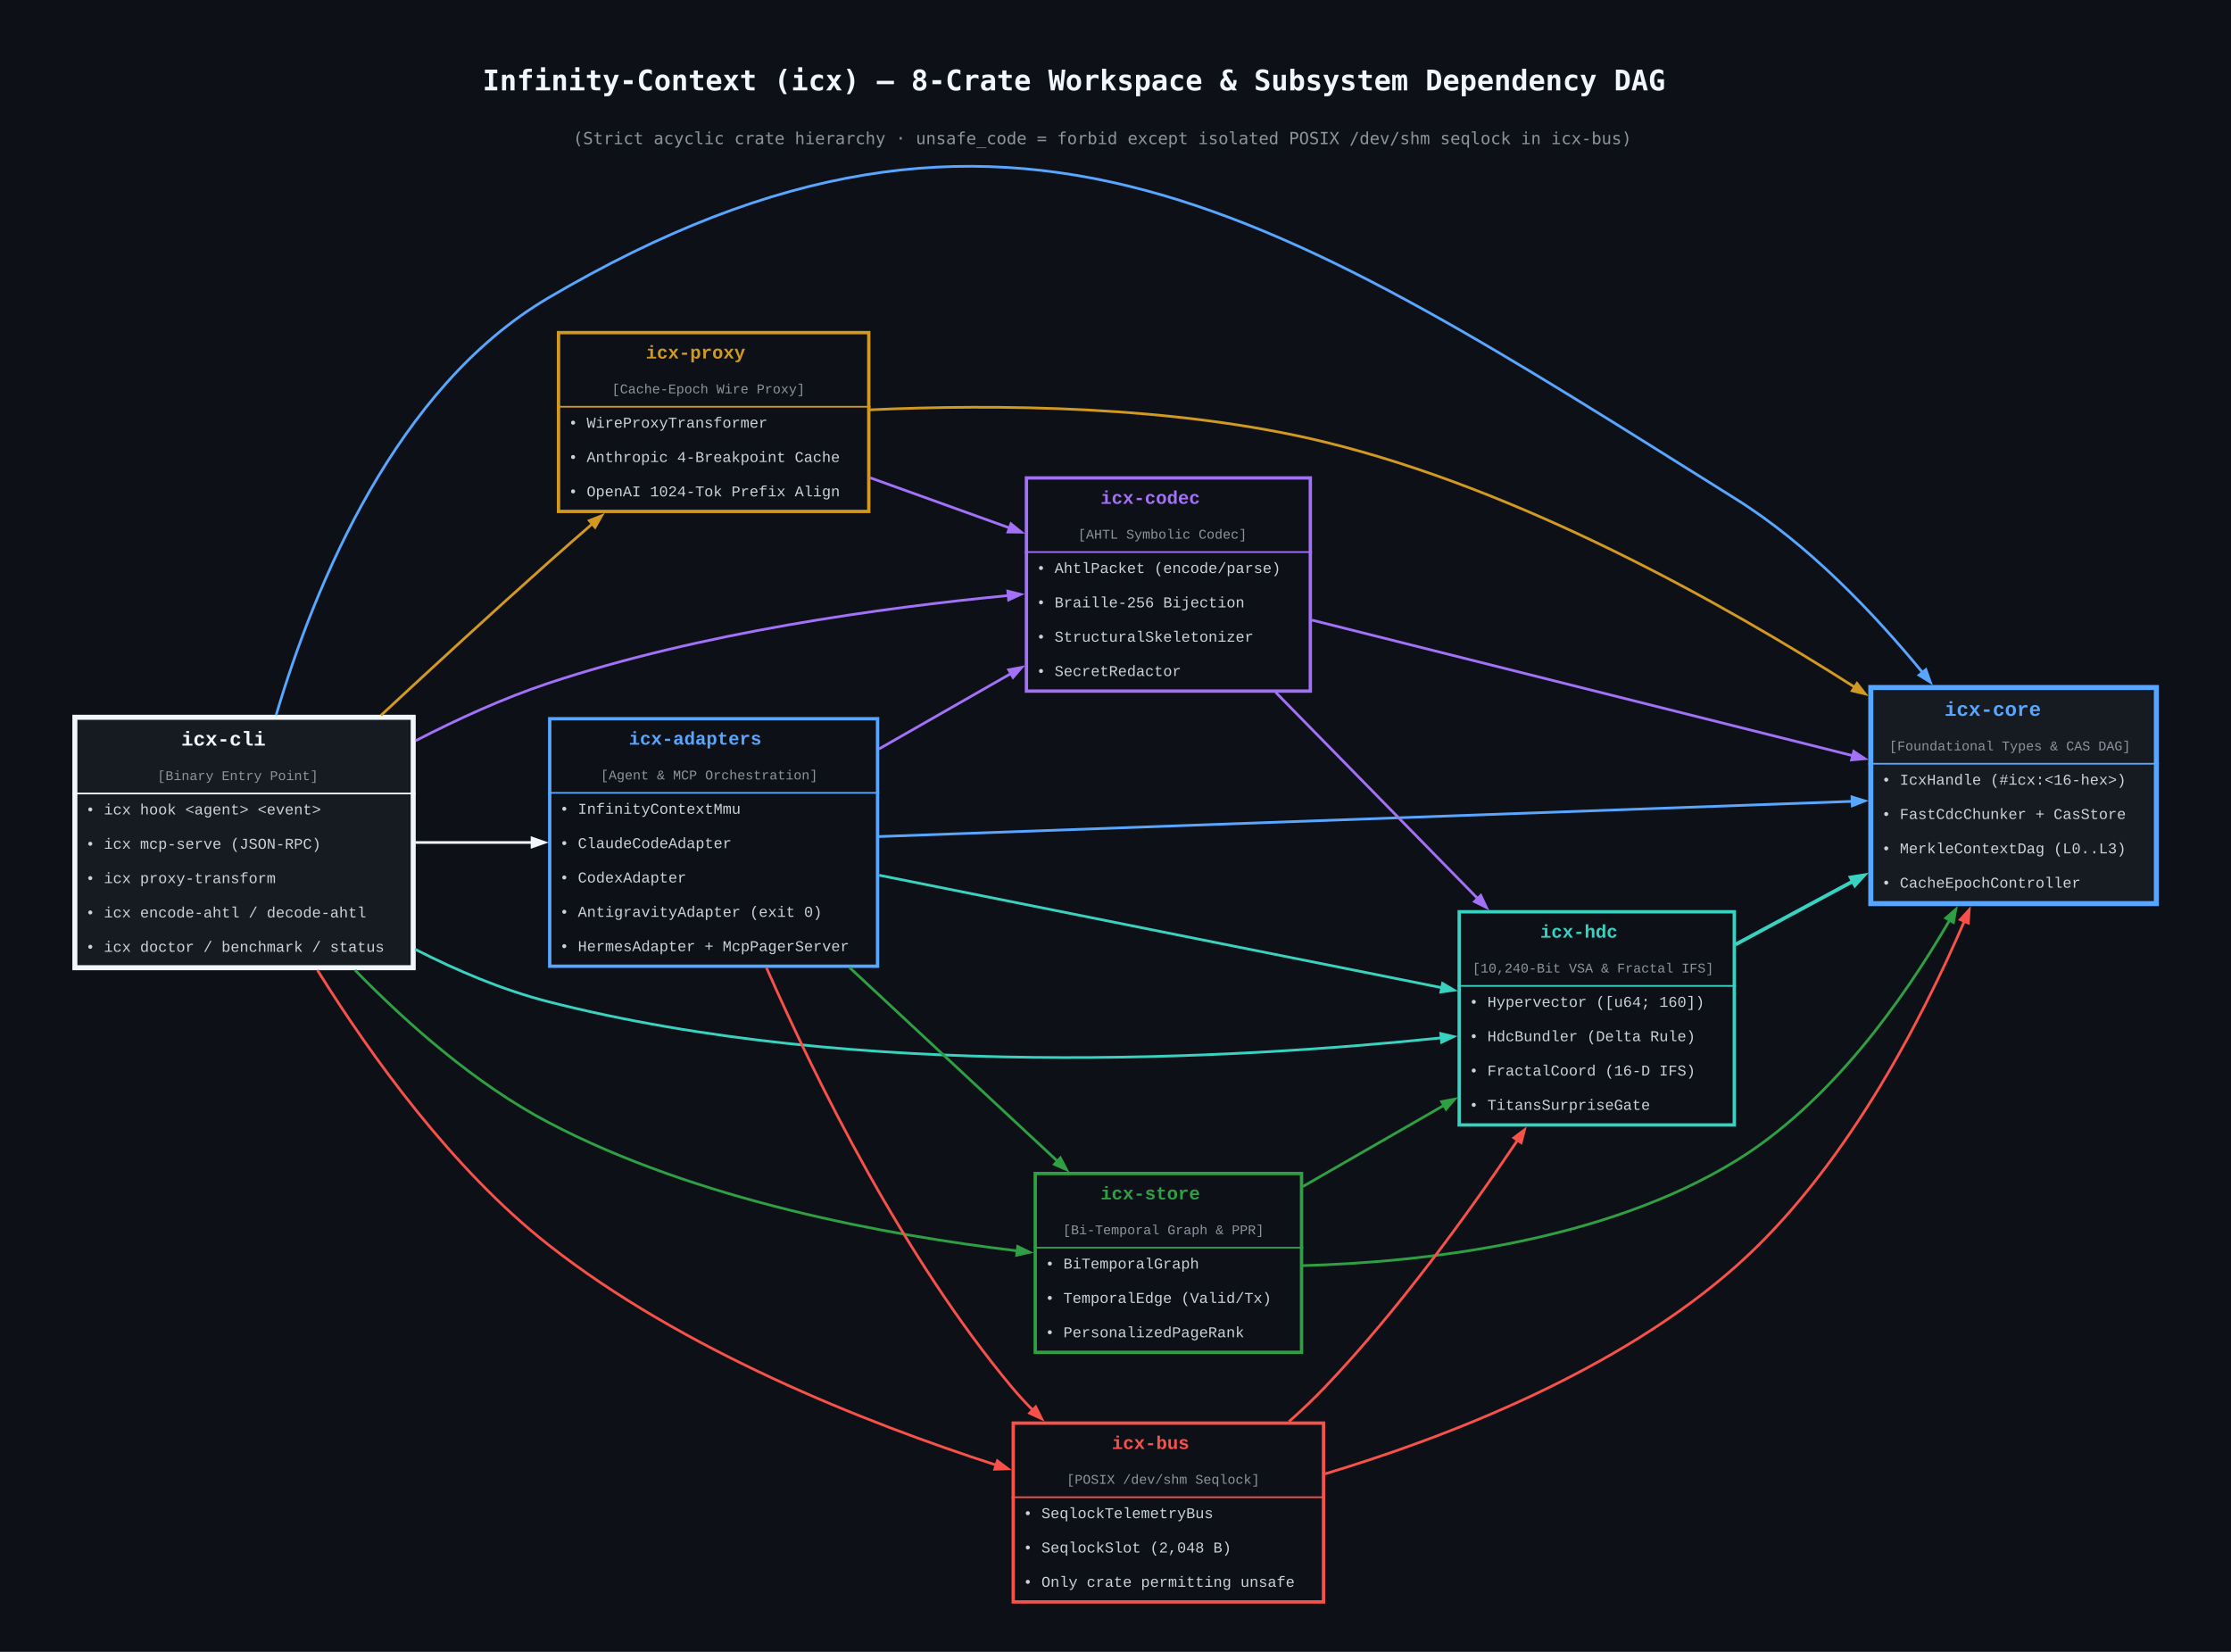
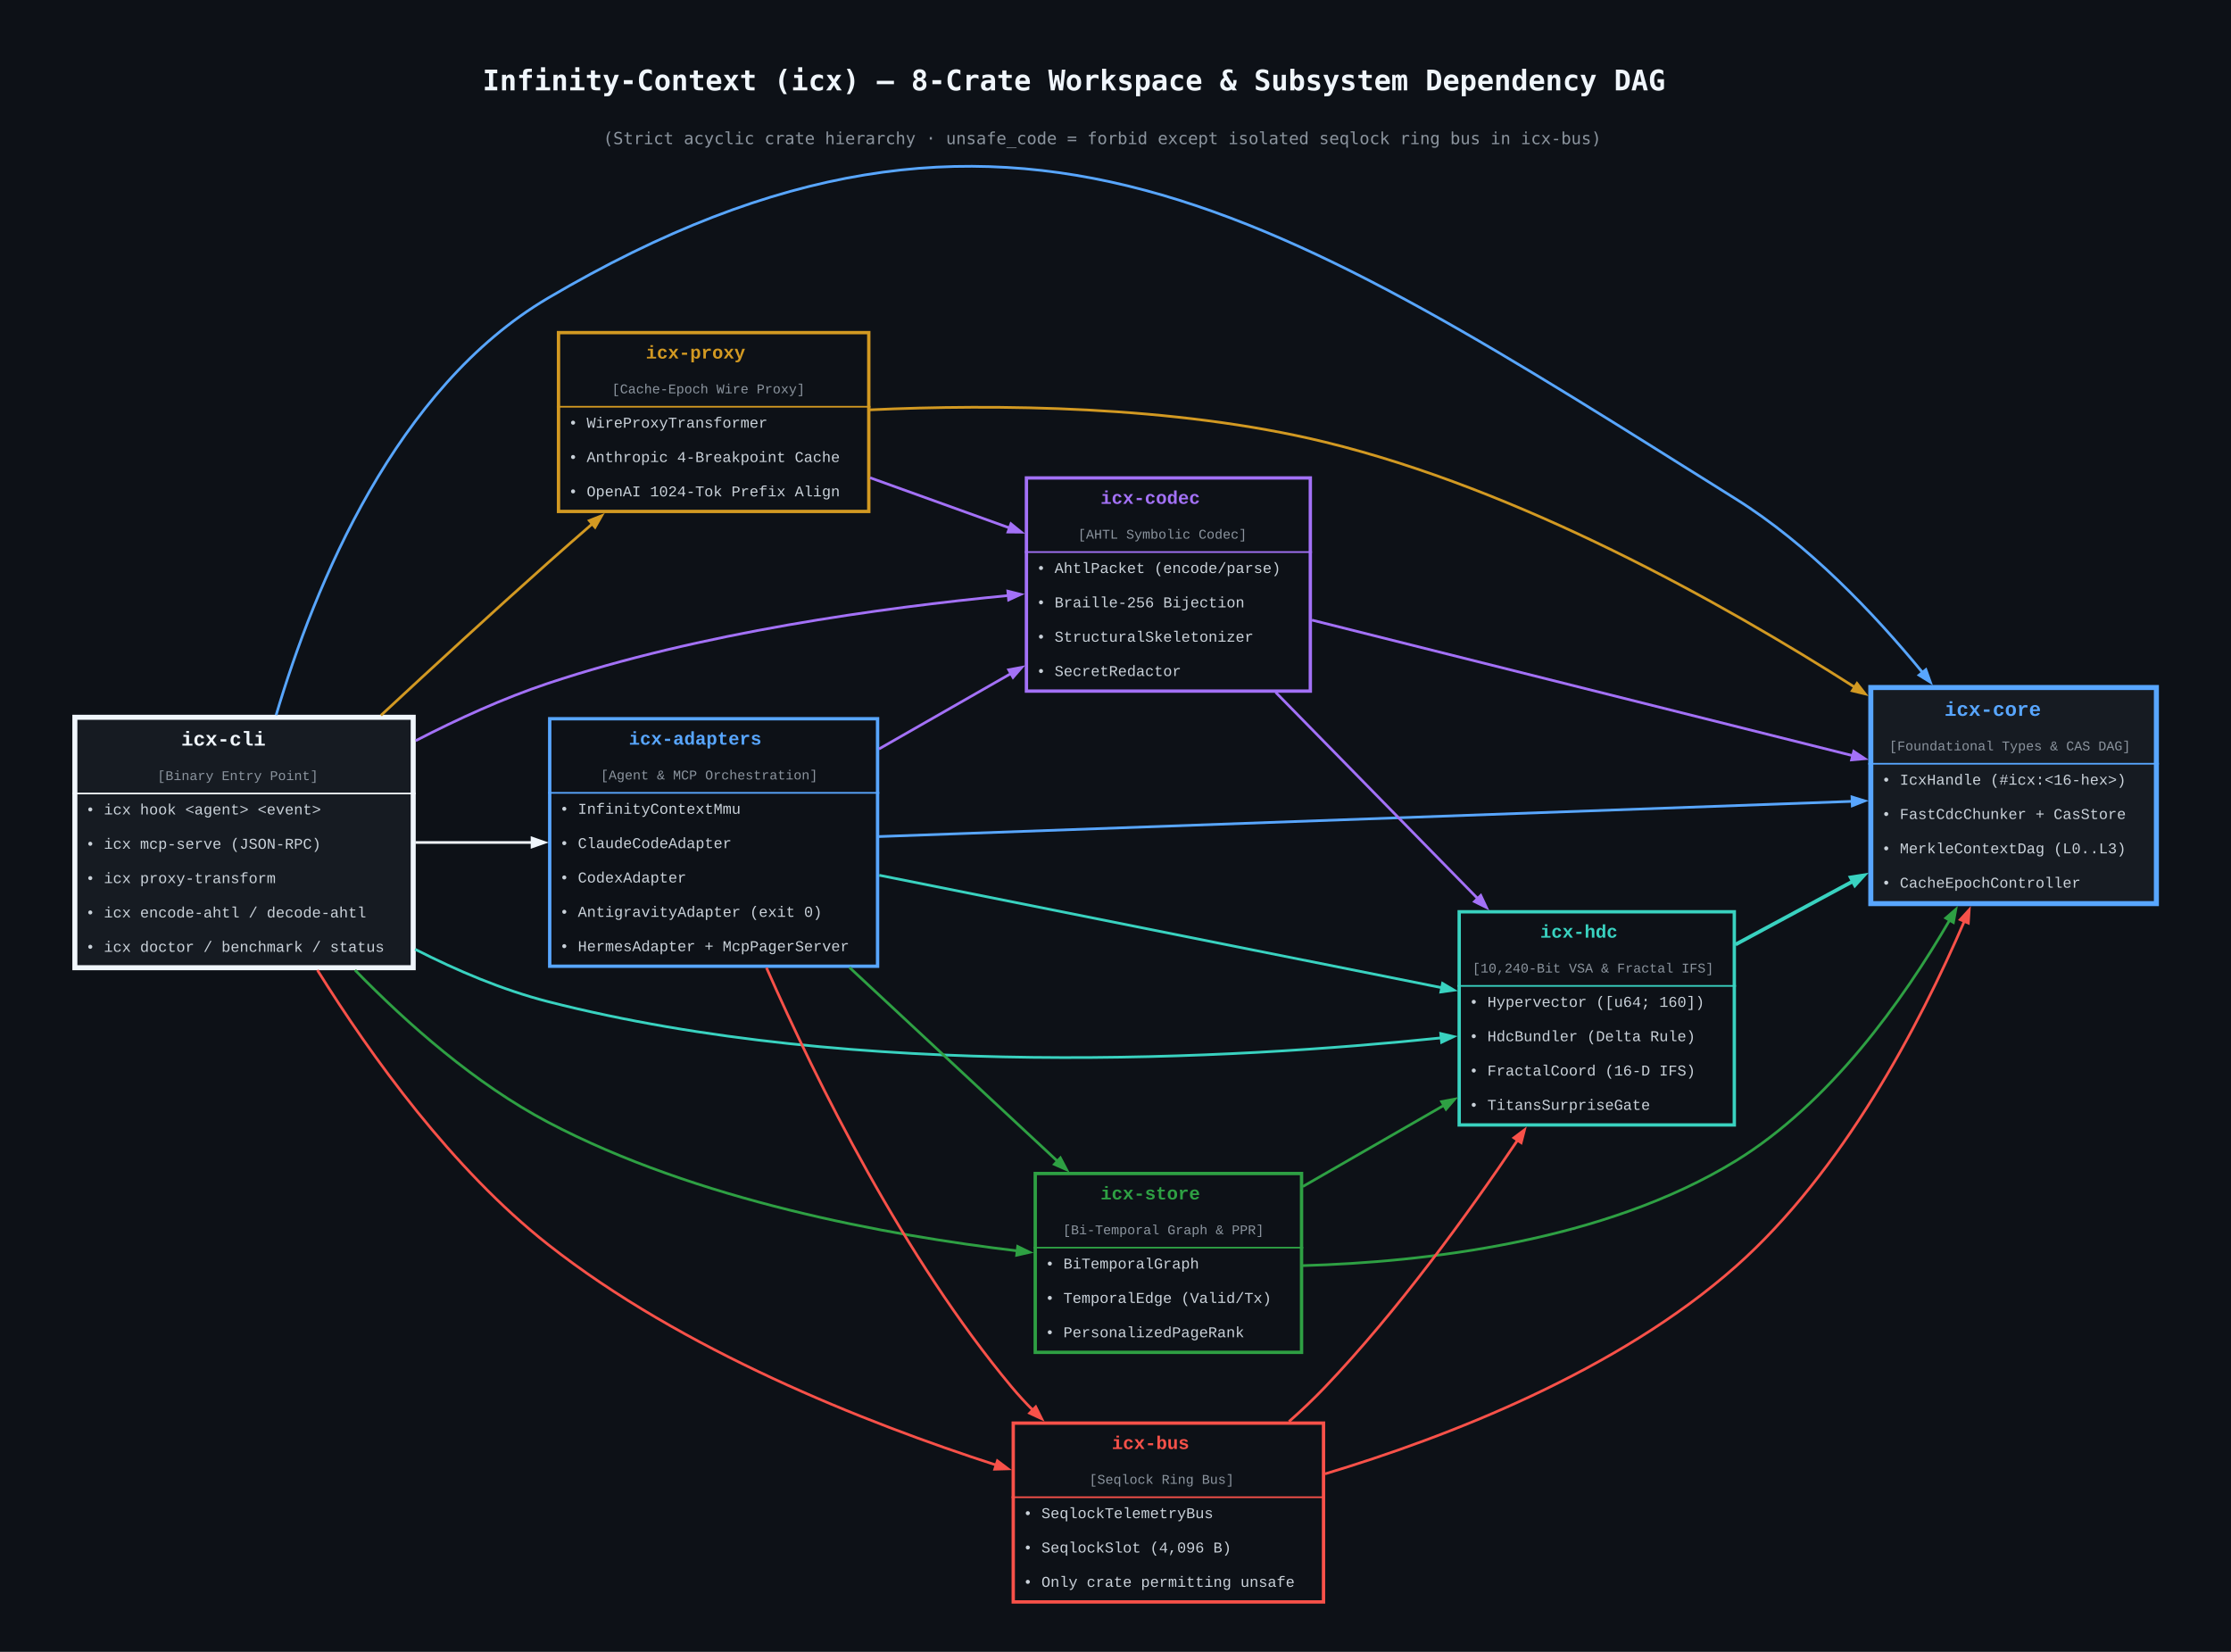
<svg xmlns="http://www.w3.org/2000/svg" width="1332pt" height="986pt" viewBox="0.00 0.00 1332.00 986.00">
  <g id="graph0" class="graph" transform="scale(1 1) rotate(0) translate(43.2 957.32)">
    <polygon fill="#0d1117" stroke="none" points="-43.2,28.8 -43.2,-957.32 1288.95,-957.32 1288.95,28.8 -43.2,28.8" />
    <text xml:space="preserve" text-anchor="start" x="244.88" y="-903.37" font-family="JetBrains Mono,Consolas,monospace" font-weight="bold" font-size="17.00" fill="#f0f6fc">Infinity-Context (icx) — 8-Crate Workspace &amp; Subsystem Dependency DAG</text>
    <text xml:space="preserve" text-anchor="start" x="969.38" y="-903.37" font-family="JetBrains Mono,Consolas,monospace" font-size="17.00" fill="#f0f6fc">   </text>
-     <text xml:space="preserve" text-anchor="start" x="298.88" y="-871.27" font-family="JetBrains Mono,Consolas,monospace" font-size="10.00" fill="#8b949e">(Strict acyclic crate hierarchy · unsafe_code = forbid except isolated POSIX /dev/shm seqlock in icx-bus)   </text>
+     <text xml:space="preserve" text-anchor="start" x="316.88" y="-871.27" font-family="JetBrains Mono,Consolas,monospace" font-size="10.00" fill="#8b949e">(Strict acyclic crate hierarchy · unsafe_code = forbid except isolated seqlock ring bus in icx-bus)   </text>
    <g id="node1" class="node">
      <polygon fill="#161b22" stroke="none" points="0,-378.12 0,-530.62 205,-530.62 205,-378.12 0,-378.12" />
      <polygon fill="#f0f6fc" stroke="#f0f6fc" points="0,-483.62 0,-483.62 205,-483.62 205,-483.62 0,-483.62" />
      <polygon fill="none" stroke="#f0f6fc" stroke-width="3" points="1.5,-379.62 1.5,-529.12 203.5,-529.12 203.5,-379.62 1.5,-379.62" />
      <text xml:space="preserve" text-anchor="start" x="65" y="-512.23" font-family="JetBrains Mono,Consolas,Courier New,monospace" font-weight="bold" font-size="12.00" fill="#f0f6fc">icx-cli</text>
      <text xml:space="preserve" text-anchor="start" x="117.5" y="-512.23" font-family="JetBrains Mono,Consolas,Courier New,monospace" font-size="12.00" fill="#f0f6fc">   </text>
      <text xml:space="preserve" text-anchor="start" x="50.75" y="-491.62" font-family="JetBrains Mono,Consolas,Courier New,monospace" font-size="8.00" fill="#8b949e">[Binary Entry Point]   </text>
      <text xml:space="preserve" text-anchor="start" x="8" y="-471.12" font-family="JetBrains Mono,Consolas,Courier New,monospace" font-size="9.00" fill="#c9d1d9">• icx hook &lt;agent&gt; &lt;event&gt;   </text>
      <text xml:space="preserve" text-anchor="start" x="8" y="-450.62" font-family="JetBrains Mono,Consolas,Courier New,monospace" font-size="9.00" fill="#c9d1d9">• icx mcp-serve (JSON-RPC)   </text>
      <text xml:space="preserve" text-anchor="start" x="8" y="-430.12" font-family="JetBrains Mono,Consolas,Courier New,monospace" font-size="9.00" fill="#c9d1d9">• icx proxy-transform   </text>
      <text xml:space="preserve" text-anchor="start" x="8" y="-409.62" font-family="JetBrains Mono,Consolas,Courier New,monospace" font-size="9.00" fill="#c9d1d9">• icx encode-ahtl / decode-ahtl   </text>
      <text xml:space="preserve" text-anchor="start" x="8" y="-389.12" font-family="JetBrains Mono,Consolas,Courier New,monospace" font-size="9.00" fill="#c9d1d9">• icx doctor / benchmark / status   </text>
    </g>
    <g id="node2" class="node">
      <polygon fill="#0d1117" stroke="none" points="284,-379.5 284,-529.25 481.75,-529.25 481.75,-379.5 284,-379.5" />
      <polygon fill="#58a6ff" stroke="#58a6ff" points="284,-484 284,-484 481.75,-484 481.75,-484 284,-484" />
      <polygon fill="none" stroke="#58a6ff" stroke-width="2" points="285,-380.5 285,-528.25 480.75,-528.25 480.75,-380.5 285,-380.5" />
      <text xml:space="preserve" text-anchor="start" x="332.25" y="-512.8" font-family="JetBrains Mono,Consolas,Courier New,monospace" font-weight="bold" font-size="11.00" fill="#58a6ff">icx-adapters</text>
      <text xml:space="preserve" text-anchor="start" x="413.25" y="-512.8" font-family="JetBrains Mono,Consolas,Courier New,monospace" font-size="11.00" fill="#58a6ff">   </text>
      <text xml:space="preserve" text-anchor="start" x="315.38" y="-492" font-family="JetBrains Mono,Consolas,Courier New,monospace" font-size="8.00" fill="#8b949e">[Agent &amp; MCP Orchestration]   </text>
      <text xml:space="preserve" text-anchor="start" x="291" y="-471.5" font-family="JetBrains Mono,Consolas,Courier New,monospace" font-size="9.00" fill="#c9d1d9">• InfinityContextMmu   </text>
      <text xml:space="preserve" text-anchor="start" x="291" y="-451" font-family="JetBrains Mono,Consolas,Courier New,monospace" font-size="9.00" fill="#c9d1d9">• ClaudeCodeAdapter   </text>
      <text xml:space="preserve" text-anchor="start" x="291" y="-430.5" font-family="JetBrains Mono,Consolas,Courier New,monospace" font-size="9.00" fill="#c9d1d9">• CodexAdapter   </text>
      <text xml:space="preserve" text-anchor="start" x="291" y="-410" font-family="JetBrains Mono,Consolas,Courier New,monospace" font-size="9.00" fill="#c9d1d9">• AntigravityAdapter (exit 0)   </text>
      <text xml:space="preserve" text-anchor="start" x="291" y="-389.5" font-family="JetBrains Mono,Consolas,Courier New,monospace" font-size="9.00" fill="#c9d1d9">• HermesAdapter + McpPagerServer   </text>
    </g>
    <g id="edge1" class="edge">
      <path fill="none" stroke="#f0f6fc" stroke-width="1.6" d="M204.79,-454.38C227.5,-454.38 251.68,-454.38 274.63,-454.38" />
      <polygon fill="#f0f6fc" stroke="#f0f6fc" stroke-width="1.6" points="274.46,-457 281.96,-454.38 274.46,-451.75 274.46,-457" />
    </g>
    <g id="node3" class="node">
      <polygon fill="#0d1117" stroke="none" points="289.25,-651 289.25,-759.75 476.5,-759.75 476.5,-651 289.25,-651" />
      <polygon fill="#d29922" stroke="#d29922" points="289.25,-714.5 289.25,-714.5 476.5,-714.5 476.5,-714.5 289.25,-714.5" />
      <polygon fill="none" stroke="#d29922" stroke-width="2" points="290.25,-652 290.25,-758.75 475.5,-758.75 475.5,-652 290.25,-652" />
      <text xml:space="preserve" text-anchor="start" x="342.38" y="-743.3" font-family="JetBrains Mono,Consolas,Courier New,monospace" font-weight="bold" font-size="11.00" fill="#d29922">icx-proxy</text>
      <text xml:space="preserve" text-anchor="start" x="403.12" y="-743.3" font-family="JetBrains Mono,Consolas,Courier New,monospace" font-size="11.00" fill="#d29922">   </text>
      <text xml:space="preserve" text-anchor="start" x="322.12" y="-722.5" font-family="JetBrains Mono,Consolas,Courier New,monospace" font-size="8.00" fill="#8b949e">[Cache-Epoch Wire Proxy]   </text>
      <text xml:space="preserve" text-anchor="start" x="296.25" y="-702" font-family="JetBrains Mono,Consolas,Courier New,monospace" font-size="9.00" fill="#c9d1d9">• WireProxyTransformer   </text>
      <text xml:space="preserve" text-anchor="start" x="296.25" y="-681.5" font-family="JetBrains Mono,Consolas,Courier New,monospace" font-size="9.00" fill="#c9d1d9">• Anthropic 4-Breakpoint Cache   </text>
      <text xml:space="preserve" text-anchor="start" x="296.25" y="-661" font-family="JetBrains Mono,Consolas,Courier New,monospace" font-size="9.00" fill="#c9d1d9">• OpenAI 1024-Tok Prefix Align   </text>
    </g>
    <g id="edge2" class="edge">
      <path fill="none" stroke="#d29922" stroke-width="1.6" d="M184.23,-530.26C215.19,-559.05 251.01,-591.98 284,-621.38 292.49,-628.94 301.46,-636.81 310.39,-644.56" />
      <polygon fill="#d29922" stroke="#d29922" stroke-width="1.6" points="308.65,-646.53 316.04,-649.46 312.09,-642.56 308.65,-646.53" />
    </g>
    <g id="node4" class="node">
      <polygon fill="#0d1117" stroke="none" points="568.62,-543.75 568.62,-673 740.12,-673 740.12,-543.75 568.62,-543.75" />
      <polygon fill="#a371f7" stroke="#a371f7" points="568.62,-627.75 568.62,-627.75 740.12,-627.75 740.12,-627.75 568.62,-627.75" />
      <polygon fill="none" stroke="#a371f7" stroke-width="2" points="569.62,-544.75 569.62,-672 739.12,-672 739.12,-544.75 569.62,-544.75" />
      <text xml:space="preserve" text-anchor="start" x="613.88" y="-656.55" font-family="JetBrains Mono,Consolas,Courier New,monospace" font-weight="bold" font-size="11.00" fill="#a371f7">icx-codec</text>
      <text xml:space="preserve" text-anchor="start" x="674.62" y="-656.55" font-family="JetBrains Mono,Consolas,Courier New,monospace" font-size="11.00" fill="#a371f7">   </text>
      <text xml:space="preserve" text-anchor="start" x="600.38" y="-635.75" font-family="JetBrains Mono,Consolas,Courier New,monospace" font-size="8.00" fill="#8b949e">[AHTL Symbolic Codec]   </text>
      <text xml:space="preserve" text-anchor="start" x="575.62" y="-615.25" font-family="JetBrains Mono,Consolas,Courier New,monospace" font-size="9.00" fill="#c9d1d9">• AhtlPacket (encode/parse)   </text>
      <text xml:space="preserve" text-anchor="start" x="575.62" y="-594.75" font-family="JetBrains Mono,Consolas,Courier New,monospace" font-size="9.00" fill="#c9d1d9">• Braille-256 Bijection   </text>
      <text xml:space="preserve" text-anchor="start" x="575.62" y="-574.25" font-family="JetBrains Mono,Consolas,Courier New,monospace" font-size="9.00" fill="#c9d1d9">• StructuralSkeletonizer   </text>
      <text xml:space="preserve" text-anchor="start" x="575.62" y="-553.75" font-family="JetBrains Mono,Consolas,Courier New,monospace" font-size="9.00" fill="#c9d1d9">• SecretRedactor   </text>
    </g>
    <g id="edge3" class="edge">
      <path fill="none" stroke="#a371f7" stroke-width="1.6" d="M204.98,-515.14C230.11,-528.11 257.46,-540.54 284,-549.38 374.7,-579.58 483.22,-594.55 559.08,-601.83" />
      <polygon fill="#a371f7" stroke="#a371f7" stroke-width="1.6" points="558.51,-604.41 566.22,-602.49 559,-599.18 558.51,-604.41" />
    </g>
    <g id="node5" class="node">
      <polygon fill="#0d1117" stroke="none" points="573.88,-149 573.88,-257.75 734.88,-257.75 734.88,-149 573.88,-149" />
      <polygon fill="#2ea043" stroke="#2ea043" points="573.88,-212.5 573.88,-212.5 734.88,-212.5 734.88,-212.5 573.88,-212.5" />
      <polygon fill="none" stroke="#2ea043" stroke-width="2" points="574.88,-150 574.88,-256.75 733.88,-256.75 733.88,-150 574.88,-150" />
      <text xml:space="preserve" text-anchor="start" x="613.88" y="-241.3" font-family="JetBrains Mono,Consolas,Courier New,monospace" font-weight="bold" font-size="11.00" fill="#2ea043">icx-store</text>
      <text xml:space="preserve" text-anchor="start" x="674.62" y="-241.3" font-family="JetBrains Mono,Consolas,Courier New,monospace" font-size="11.00" fill="#2ea043">   </text>
      <text xml:space="preserve" text-anchor="start" x="591.38" y="-220.5" font-family="JetBrains Mono,Consolas,Courier New,monospace" font-size="8.00" fill="#8b949e">[Bi-Temporal Graph &amp; PPR]   </text>
      <text xml:space="preserve" text-anchor="start" x="580.88" y="-200" font-family="JetBrains Mono,Consolas,Courier New,monospace" font-size="9.00" fill="#c9d1d9">• BiTemporalGraph   </text>
      <text xml:space="preserve" text-anchor="start" x="580.88" y="-179.5" font-family="JetBrains Mono,Consolas,Courier New,monospace" font-size="9.00" fill="#c9d1d9">• TemporalEdge (Valid/Tx)   </text>
      <text xml:space="preserve" text-anchor="start" x="580.88" y="-159" font-family="JetBrains Mono,Consolas,Courier New,monospace" font-size="9.00" fill="#c9d1d9">• PersonalizedPageRank   </text>
    </g>
    <g id="edge5" class="edge">
      <path fill="none" stroke="#2ea043" stroke-width="1.6" d="M168.76,-378.18C200.44,-345.67 240.95,-310.07 284,-287.38 372.57,-240.69 486.43,-219.82 564.17,-210.58" />
      <polygon fill="#2ea043" stroke="#2ea043" stroke-width="1.6" points="564.39,-213.2 571.54,-209.73 563.79,-207.98 564.39,-213.2" />
    </g>
    <g id="node6" class="node">
      <polygon fill="#0d1117" stroke="none" points="560.75,0 560.75,-108.75 748,-108.75 748,0 560.75,0" />
      <polygon fill="#f85149" stroke="#f85149" points="560.75,-63.5 560.75,-63.5 748,-63.5 748,-63.5 560.75,-63.5" />
      <polygon fill="none" stroke="#f85149" stroke-width="2" points="561.75,-1 561.75,-107.75 747,-107.75 747,-1 561.75,-1" />
      <text xml:space="preserve" text-anchor="start" x="620.62" y="-92.3" font-family="JetBrains Mono,Consolas,Courier New,monospace" font-weight="bold" font-size="11.00" fill="#f85149">icx-bus</text>
      <text xml:space="preserve" text-anchor="start" x="667.88" y="-92.3" font-family="JetBrains Mono,Consolas,Courier New,monospace" font-size="11.00" fill="#f85149">   </text>
-       <text xml:space="preserve" text-anchor="start" x="593.62" y="-71.5" font-family="JetBrains Mono,Consolas,Courier New,monospace" font-size="8.00" fill="#8b949e">[POSIX /dev/shm Seqlock]   </text>
+       <text xml:space="preserve" text-anchor="start" x="607.12" y="-71.5" font-family="JetBrains Mono,Consolas,Courier New,monospace" font-size="8.00" fill="#8b949e">[Seqlock Ring Bus]   </text>
      <text xml:space="preserve" text-anchor="start" x="567.75" y="-51" font-family="JetBrains Mono,Consolas,Courier New,monospace" font-size="9.00" fill="#c9d1d9">• SeqlockTelemetryBus   </text>
-       <text xml:space="preserve" text-anchor="start" x="567.75" y="-30.5" font-family="JetBrains Mono,Consolas,Courier New,monospace" font-size="9.00" fill="#c9d1d9">• SeqlockSlot (2,048 B)   </text>
+       <text xml:space="preserve" text-anchor="start" x="567.75" y="-30.5" font-family="JetBrains Mono,Consolas,Courier New,monospace" font-size="9.00" fill="#c9d1d9">• SeqlockSlot (4,096 B)   </text>
      <text xml:space="preserve" text-anchor="start" x="567.75" y="-10" font-family="JetBrains Mono,Consolas,Courier New,monospace" font-size="9.00" fill="#c9d1d9">• Only crate permitting unsafe   </text>
    </g>
    <g id="edge4" class="edge">
      <path fill="none" stroke="#f85149" stroke-width="1.6" d="M146.3,-378.19C178.58,-326.37 226.98,-259.31 284,-214.38 364.04,-151.3 472.75,-108.17 551.49,-82.73" />
      <polygon fill="#f85149" stroke="#f85149" stroke-width="1.6" points="552.29,-85.23 558.63,-80.45 550.69,-80.23 552.29,-85.23" />
    </g>
    <g id="node7" class="node">
      <polygon fill="#0d1117" stroke="none" points="827,-284.75 827,-414 993.25,-414 993.25,-284.75 827,-284.75" />
      <polygon fill="#39d2c0" stroke="#39d2c0" points="827,-368.75 827,-368.75 993.25,-368.75 993.25,-368.75 827,-368.75" />
      <polygon fill="none" stroke="#39d2c0" stroke-width="2" points="828,-285.75 828,-413 992.25,-413 992.25,-285.75 828,-285.75" />
      <text xml:space="preserve" text-anchor="start" x="876.38" y="-397.55" font-family="JetBrains Mono,Consolas,Courier New,monospace" font-weight="bold" font-size="11.00" fill="#39d2c0">icx-hdc</text>
      <text xml:space="preserve" text-anchor="start" x="923.62" y="-397.55" font-family="JetBrains Mono,Consolas,Courier New,monospace" font-size="11.00" fill="#39d2c0">   </text>
      <text xml:space="preserve" text-anchor="start" x="835.88" y="-376.75" font-family="JetBrains Mono,Consolas,Courier New,monospace" font-size="8.00" fill="#8b949e">[10,240-Bit VSA &amp; Fractal IFS]   </text>
      <text xml:space="preserve" text-anchor="start" x="834" y="-356.25" font-family="JetBrains Mono,Consolas,Courier New,monospace" font-size="9.00" fill="#c9d1d9">• Hypervector ([u64; 160])   </text>
      <text xml:space="preserve" text-anchor="start" x="834" y="-335.75" font-family="JetBrains Mono,Consolas,Courier New,monospace" font-size="9.00" fill="#c9d1d9">• HdcBundler (Delta Rule)   </text>
      <text xml:space="preserve" text-anchor="start" x="834" y="-315.25" font-family="JetBrains Mono,Consolas,Courier New,monospace" font-size="9.00" fill="#c9d1d9">• FractalCoord (16-D IFS)   </text>
      <text xml:space="preserve" text-anchor="start" x="834" y="-294.75" font-family="JetBrains Mono,Consolas,Courier New,monospace" font-size="9.00" fill="#c9d1d9">• TitansSurpriseGate   </text>
    </g>
    <g id="edge6" class="edge">
      <path fill="none" stroke="#39d2c0" stroke-width="1.6" d="M204.65,-390.62C229.68,-377.85 257.07,-366.26 284,-359.38 468.56,-312.2 693.86,-325.01 817.3,-337.73" />
      <polygon fill="#39d2c0" stroke="#39d2c0" stroke-width="1.6" points="816.96,-340.33 824.7,-338.5 817.51,-335.11 816.96,-340.33" />
    </g>
    <g id="node8" class="node">
      <polygon fill="#161b22" stroke="none" points="1072.25,-416.38 1072.25,-548.38 1245.75,-548.38 1245.75,-416.38 1072.25,-416.38" />
      <polygon fill="#58a6ff" stroke="#58a6ff" points="1072.25,-501.38 1072.25,-501.38 1245.75,-501.38 1245.75,-501.38 1072.25,-501.38" />
      <polygon fill="none" stroke="#58a6ff" stroke-width="3" points="1073.75,-417.88 1073.75,-546.88 1244.25,-546.88 1244.25,-417.88 1073.75,-417.88" />
      <text xml:space="preserve" text-anchor="start" x="1117.75" y="-529.98" font-family="JetBrains Mono,Consolas,Courier New,monospace" font-weight="bold" font-size="12.00" fill="#58a6ff">icx-core</text>
      <text xml:space="preserve" text-anchor="start" x="1177.75" y="-529.98" font-family="JetBrains Mono,Consolas,Courier New,monospace" font-size="12.00" fill="#58a6ff">   </text>
      <text xml:space="preserve" text-anchor="start" x="1084.75" y="-509.38" font-family="JetBrains Mono,Consolas,Courier New,monospace" font-size="8.00" fill="#8b949e">[Foundational Types &amp; CAS DAG]   </text>
      <text xml:space="preserve" text-anchor="start" x="1080.25" y="-488.88" font-family="JetBrains Mono,Consolas,Courier New,monospace" font-size="9.00" fill="#c9d1d9">• IcxHandle (#icx:&lt;16-hex&gt;)   </text>
      <text xml:space="preserve" text-anchor="start" x="1080.25" y="-468.38" font-family="JetBrains Mono,Consolas,Courier New,monospace" font-size="9.00" fill="#c9d1d9">• FastCdcChunker + CasStore   </text>
      <text xml:space="preserve" text-anchor="start" x="1080.25" y="-447.88" font-family="JetBrains Mono,Consolas,Courier New,monospace" font-size="9.00" fill="#c9d1d9">• MerkleContextDag (L0..L3)   </text>
      <text xml:space="preserve" text-anchor="start" x="1080.25" y="-427.38" font-family="JetBrains Mono,Consolas,Courier New,monospace" font-size="9.00" fill="#c9d1d9">• CacheEpochController   </text>
    </g>
    <g id="edge7" class="edge">
      <path fill="none" stroke="#58a6ff" stroke-width="1.6" d="M121.65,-530.4C144.8,-608.49 193.19,-725.94 284,-779.38 559.53,-941.52 722.21,-828.93 993.25,-659.38 1036.28,-632.46 1075.41,-591.49 1104.73,-555.74" />
      <polygon fill="#58a6ff" stroke="#58a6ff" stroke-width="1.6" points="1106.63,-557.56 1109.31,-550.08 1102.55,-554.26 1106.63,-557.56" />
    </g>
    <g id="edge8" class="edge">
      <path fill="none" stroke="#a371f7" stroke-width="1.6" d="M481.55,-510.19C507.27,-524.88 534.93,-540.69 560.39,-555.24" />
      <polygon fill="#a371f7" stroke="#a371f7" stroke-width="1.6" points="559.02,-557.48 566.83,-558.92 561.62,-552.92 559.02,-557.48" />
    </g>
    <g id="edge9" class="edge">
      <path fill="none" stroke="#2ea043" stroke-width="1.6" d="M464,-379.75C503.73,-342.74 551.09,-298.64 588.51,-263.79" />
      <polygon fill="#2ea043" stroke="#2ea043" stroke-width="1.6" points="589.9,-266.08 593.6,-259.04 586.32,-262.24 589.9,-266.08" />
    </g>
    <g id="edge10" class="edge">
      <path fill="none" stroke="#f85149" stroke-width="1.6" d="M414.41,-379.6C444.98,-310.23 496.63,-206.39 560.75,-129.38 564.75,-124.57 569.1,-119.85 573.66,-115.27" />
      <polygon fill="#f85149" stroke="#f85149" stroke-width="1.6" points="575.18,-117.45 578.73,-110.34 571.52,-113.68 575.18,-117.45" />
    </g>
    <g id="edge11" class="edge">
      <path fill="none" stroke="#39d2c0" stroke-width="1.6" d="M481.75,-434.81C578.02,-415.56 723.84,-386.42 817.78,-367.63" />
      <polygon fill="#39d2c0" stroke="#39d2c0" stroke-width="1.6" points="818.06,-370.26 824.9,-366.21 817.03,-365.11 818.06,-370.26" />
    </g>
    <g id="edge12" class="edge">
      <path fill="none" stroke="#58a6ff" stroke-width="1.6" d="M481.53,-457.91C631.07,-463.32 915.01,-473.59 1062.97,-478.94" />
      <polygon fill="#58a6ff" stroke="#58a6ff" stroke-width="1.6" points="1062.51,-481.55 1070.1,-479.2 1062.7,-476.3 1062.51,-481.55" />
    </g>
    <g id="edge13" class="edge">
      <path fill="none" stroke="#a371f7" stroke-width="1.6" d="M476.24,-672.13C503.21,-662.42 532.7,-651.81 559.75,-642.07" />
      <polygon fill="#a371f7" stroke="#a371f7" stroke-width="1.6" points="560.37,-644.64 566.54,-639.63 558.6,-639.7 560.37,-644.64" />
    </g>
    <g id="edge14" class="edge">
      <path fill="none" stroke="#d29922" stroke-width="1.6" d="M476.19,-712.66C550.65,-716.08 657.51,-715.43 748,-693.38 864.18,-665.06 984.36,-597.96 1064.33,-546.96" />
      <polygon fill="#d29922" stroke="#d29922" stroke-width="1.6" points="1065.49,-549.34 1070.38,-543.08 1062.65,-544.92 1065.49,-549.34" />
    </g>
    <g id="edge15" class="edge">
      <path fill="none" stroke="#a371f7" stroke-width="1.6" d="M718.43,-544.02C755.2,-506.49 801.64,-459.09 839.48,-420.46" />
      <polygon fill="#a371f7" stroke="#a371f7" stroke-width="1.6" points="840.89,-422.77 844.26,-415.58 837.14,-419.1 840.89,-422.77" />
    </g>
    <g id="edge16" class="edge">
      <path fill="none" stroke="#a371f7" stroke-width="1.6" d="M740.07,-587.14C829.47,-564.73 970.05,-529.49 1063.12,-506.16" />
      <polygon fill="#a371f7" stroke="#a371f7" stroke-width="1.6" points="1063.55,-508.76 1070.19,-504.39 1062.27,-503.67 1063.55,-508.76" />
    </g>
    <g id="edge17" class="edge">
      <path fill="none" stroke="#2ea043" stroke-width="1.6" d="M734.62,-248.97C761.37,-264.36 791.43,-281.66 818.96,-297.5" />
      <polygon fill="#2ea043" stroke="#2ea043" stroke-width="1.6" points="817.51,-299.69 825.32,-301.16 820.13,-295.14 817.51,-299.69" />
    </g>
    <g id="edge18" class="edge">
      <path fill="none" stroke="#2ea043" stroke-width="1.6" d="M734.55,-201.77C806.93,-203.8 914.41,-215.92 993.25,-264.38 1049.13,-298.72 1092.7,-359.55 1120.96,-408.24" />
      <polygon fill="#2ea043" stroke="#2ea043" stroke-width="1.6" points="1118.51,-409.25 1124.51,-414.46 1123.07,-406.64 1118.51,-409.25" />
    </g>
    <g id="edge19" class="edge">
      <path fill="none" stroke="#f85149" stroke-width="1.6" d="M726.37,-108.64C733.93,-115.35 741.29,-122.33 748,-129.38 791.19,-174.71 832.76,-231.93 862.86,-276.65" />
      <polygon fill="#f85149" stroke="#f85149" stroke-width="1.6" points="860.65,-278.06 867,-282.83 865.01,-275.14 860.65,-278.06" />
    </g>
    <g id="edge20" class="edge">
      <path fill="none" stroke="#f85149" stroke-width="1.6" d="M747.96,-77.47C821.24,-99.51 922.65,-138.77 993.25,-201.38 1056.97,-257.88 1102.73,-345.14 1129.62,-407.43" />
      <polygon fill="#f85149" stroke="#f85149" stroke-width="1.6" points="1127.15,-408.33 1132.5,-414.2 1131.98,-406.27 1127.15,-408.33" />
    </g>
    <g id="edge21" class="edge">
      <path fill="none" stroke="#39d2c0" stroke-width="2.2" d="M992.99,-393.48C1015.44,-405.57 1039.97,-418.79 1063.09,-431.24" />
      <polygon fill="#39d2c0" stroke="#39d2c0" stroke-width="2.2" points="1061.77,-433.52 1069.62,-434.76 1064.26,-428.89 1061.77,-433.52" />
    </g>
  </g>
</svg>
